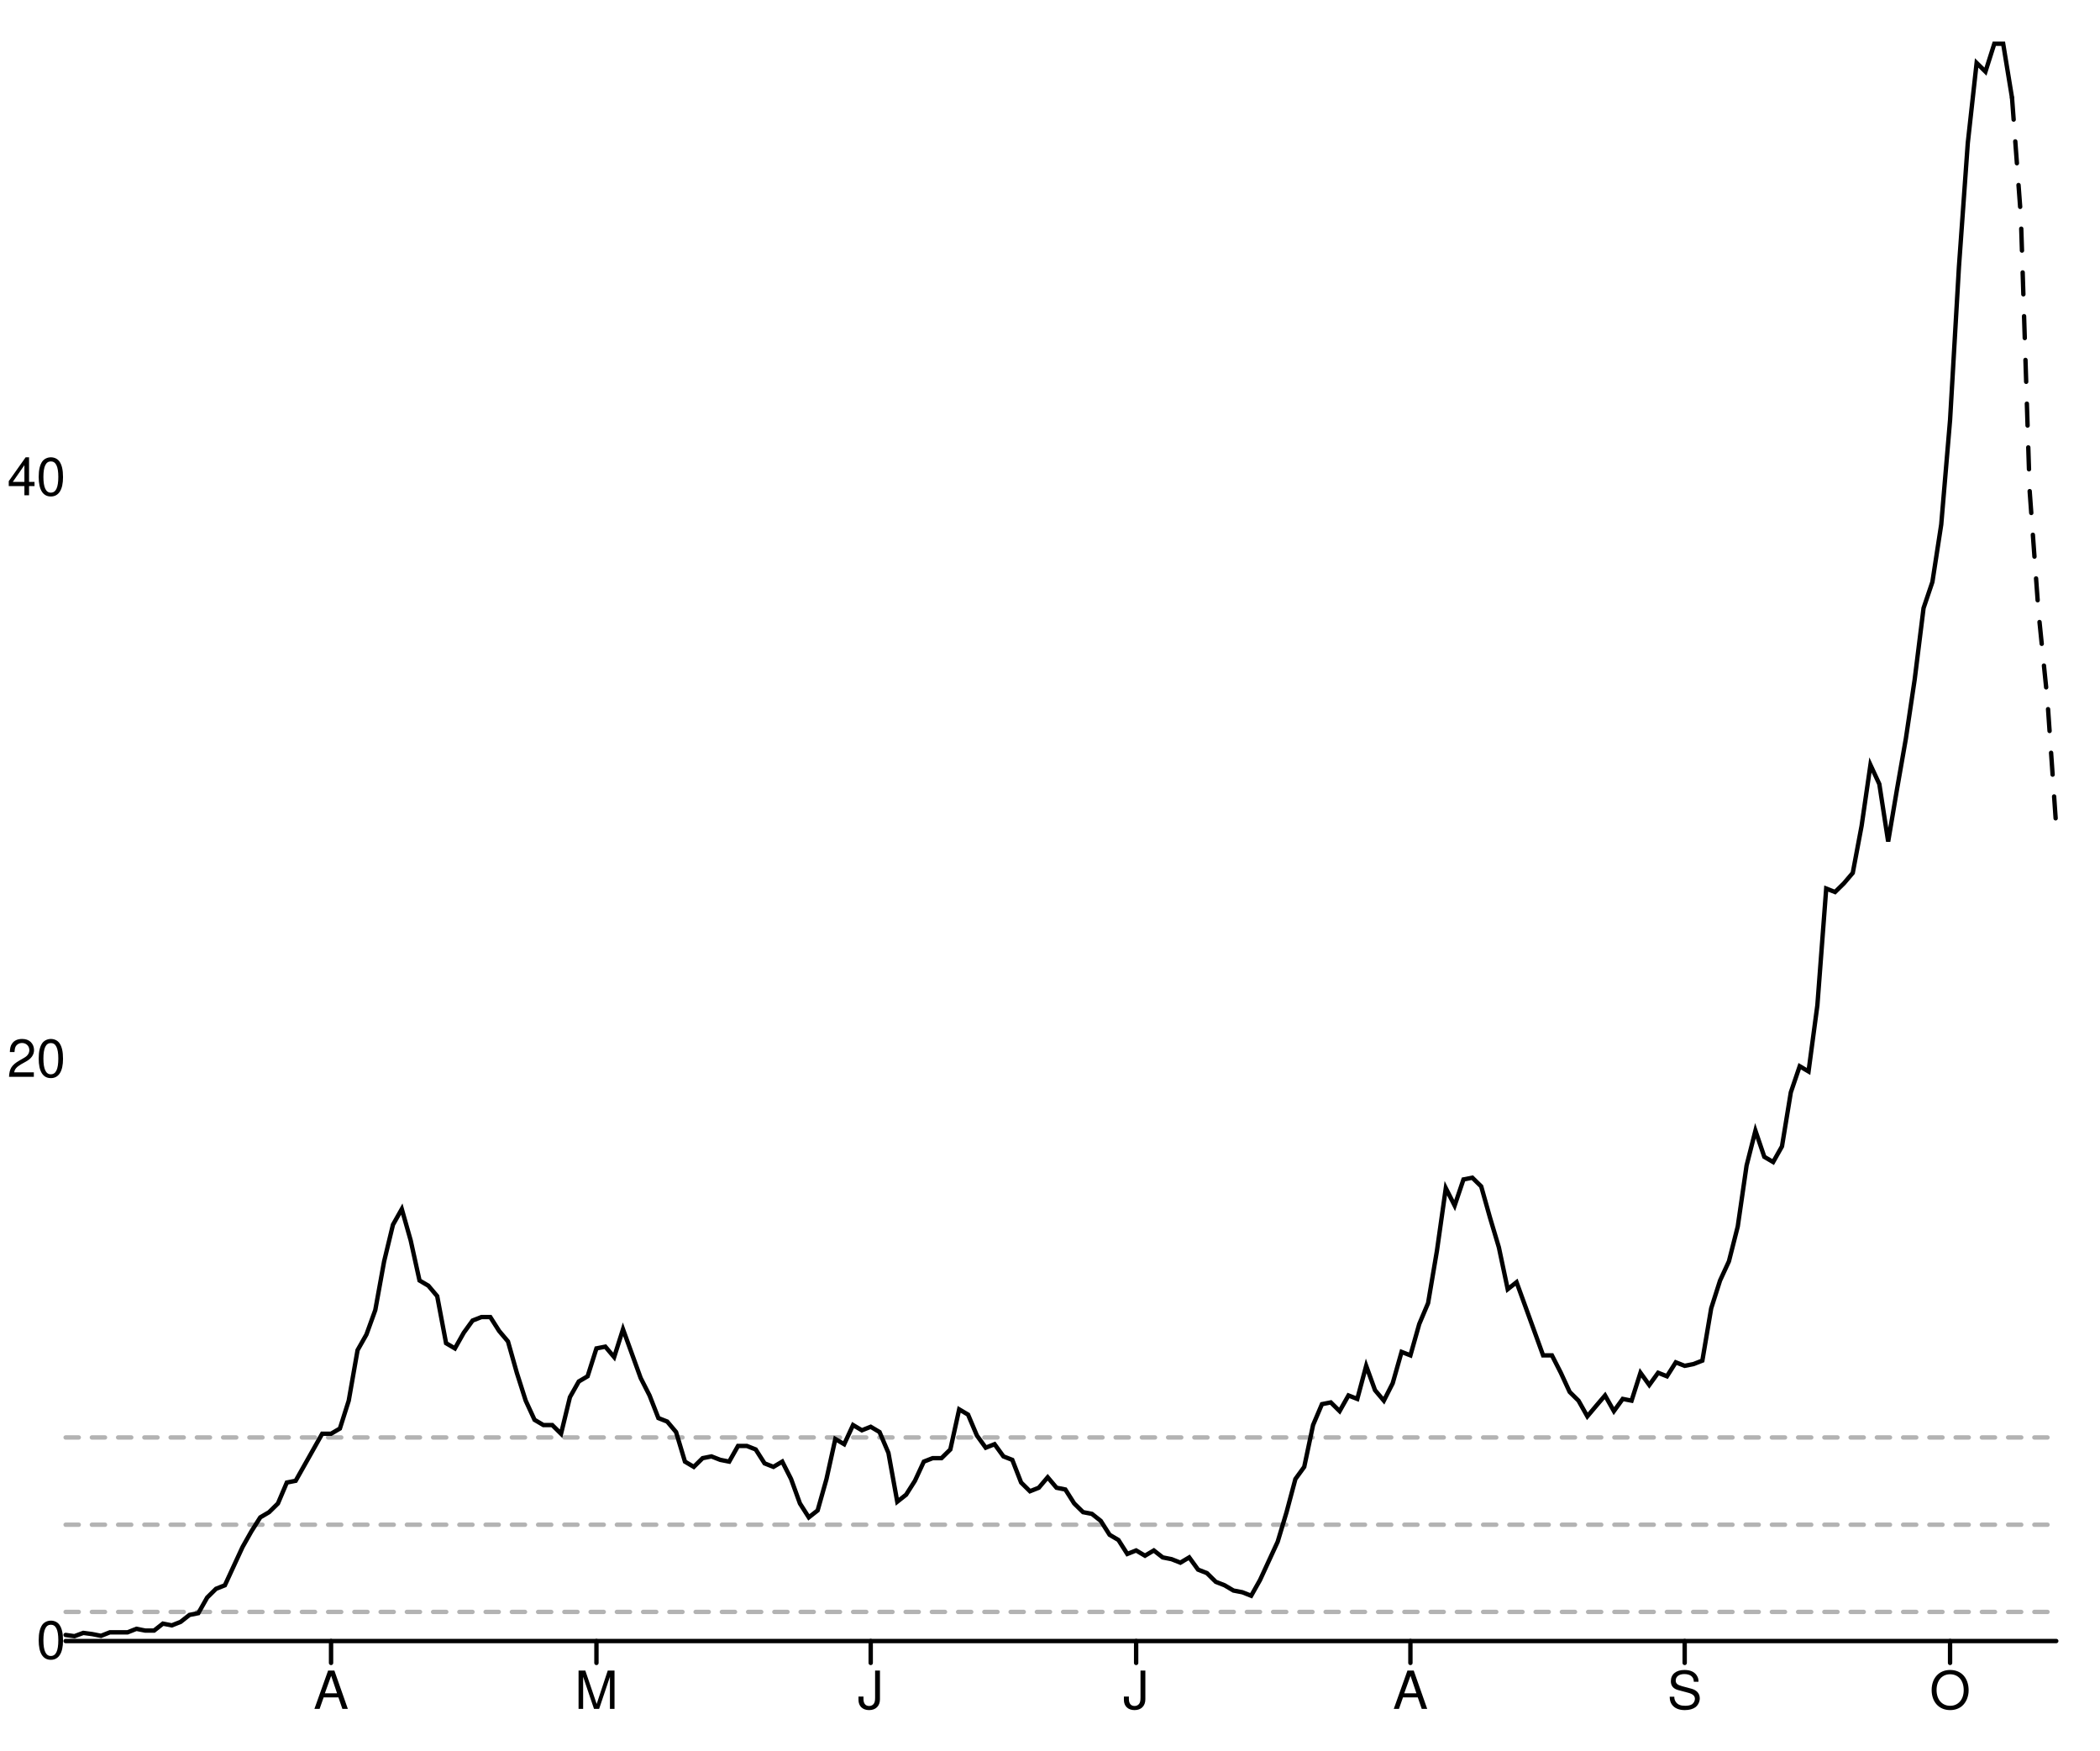
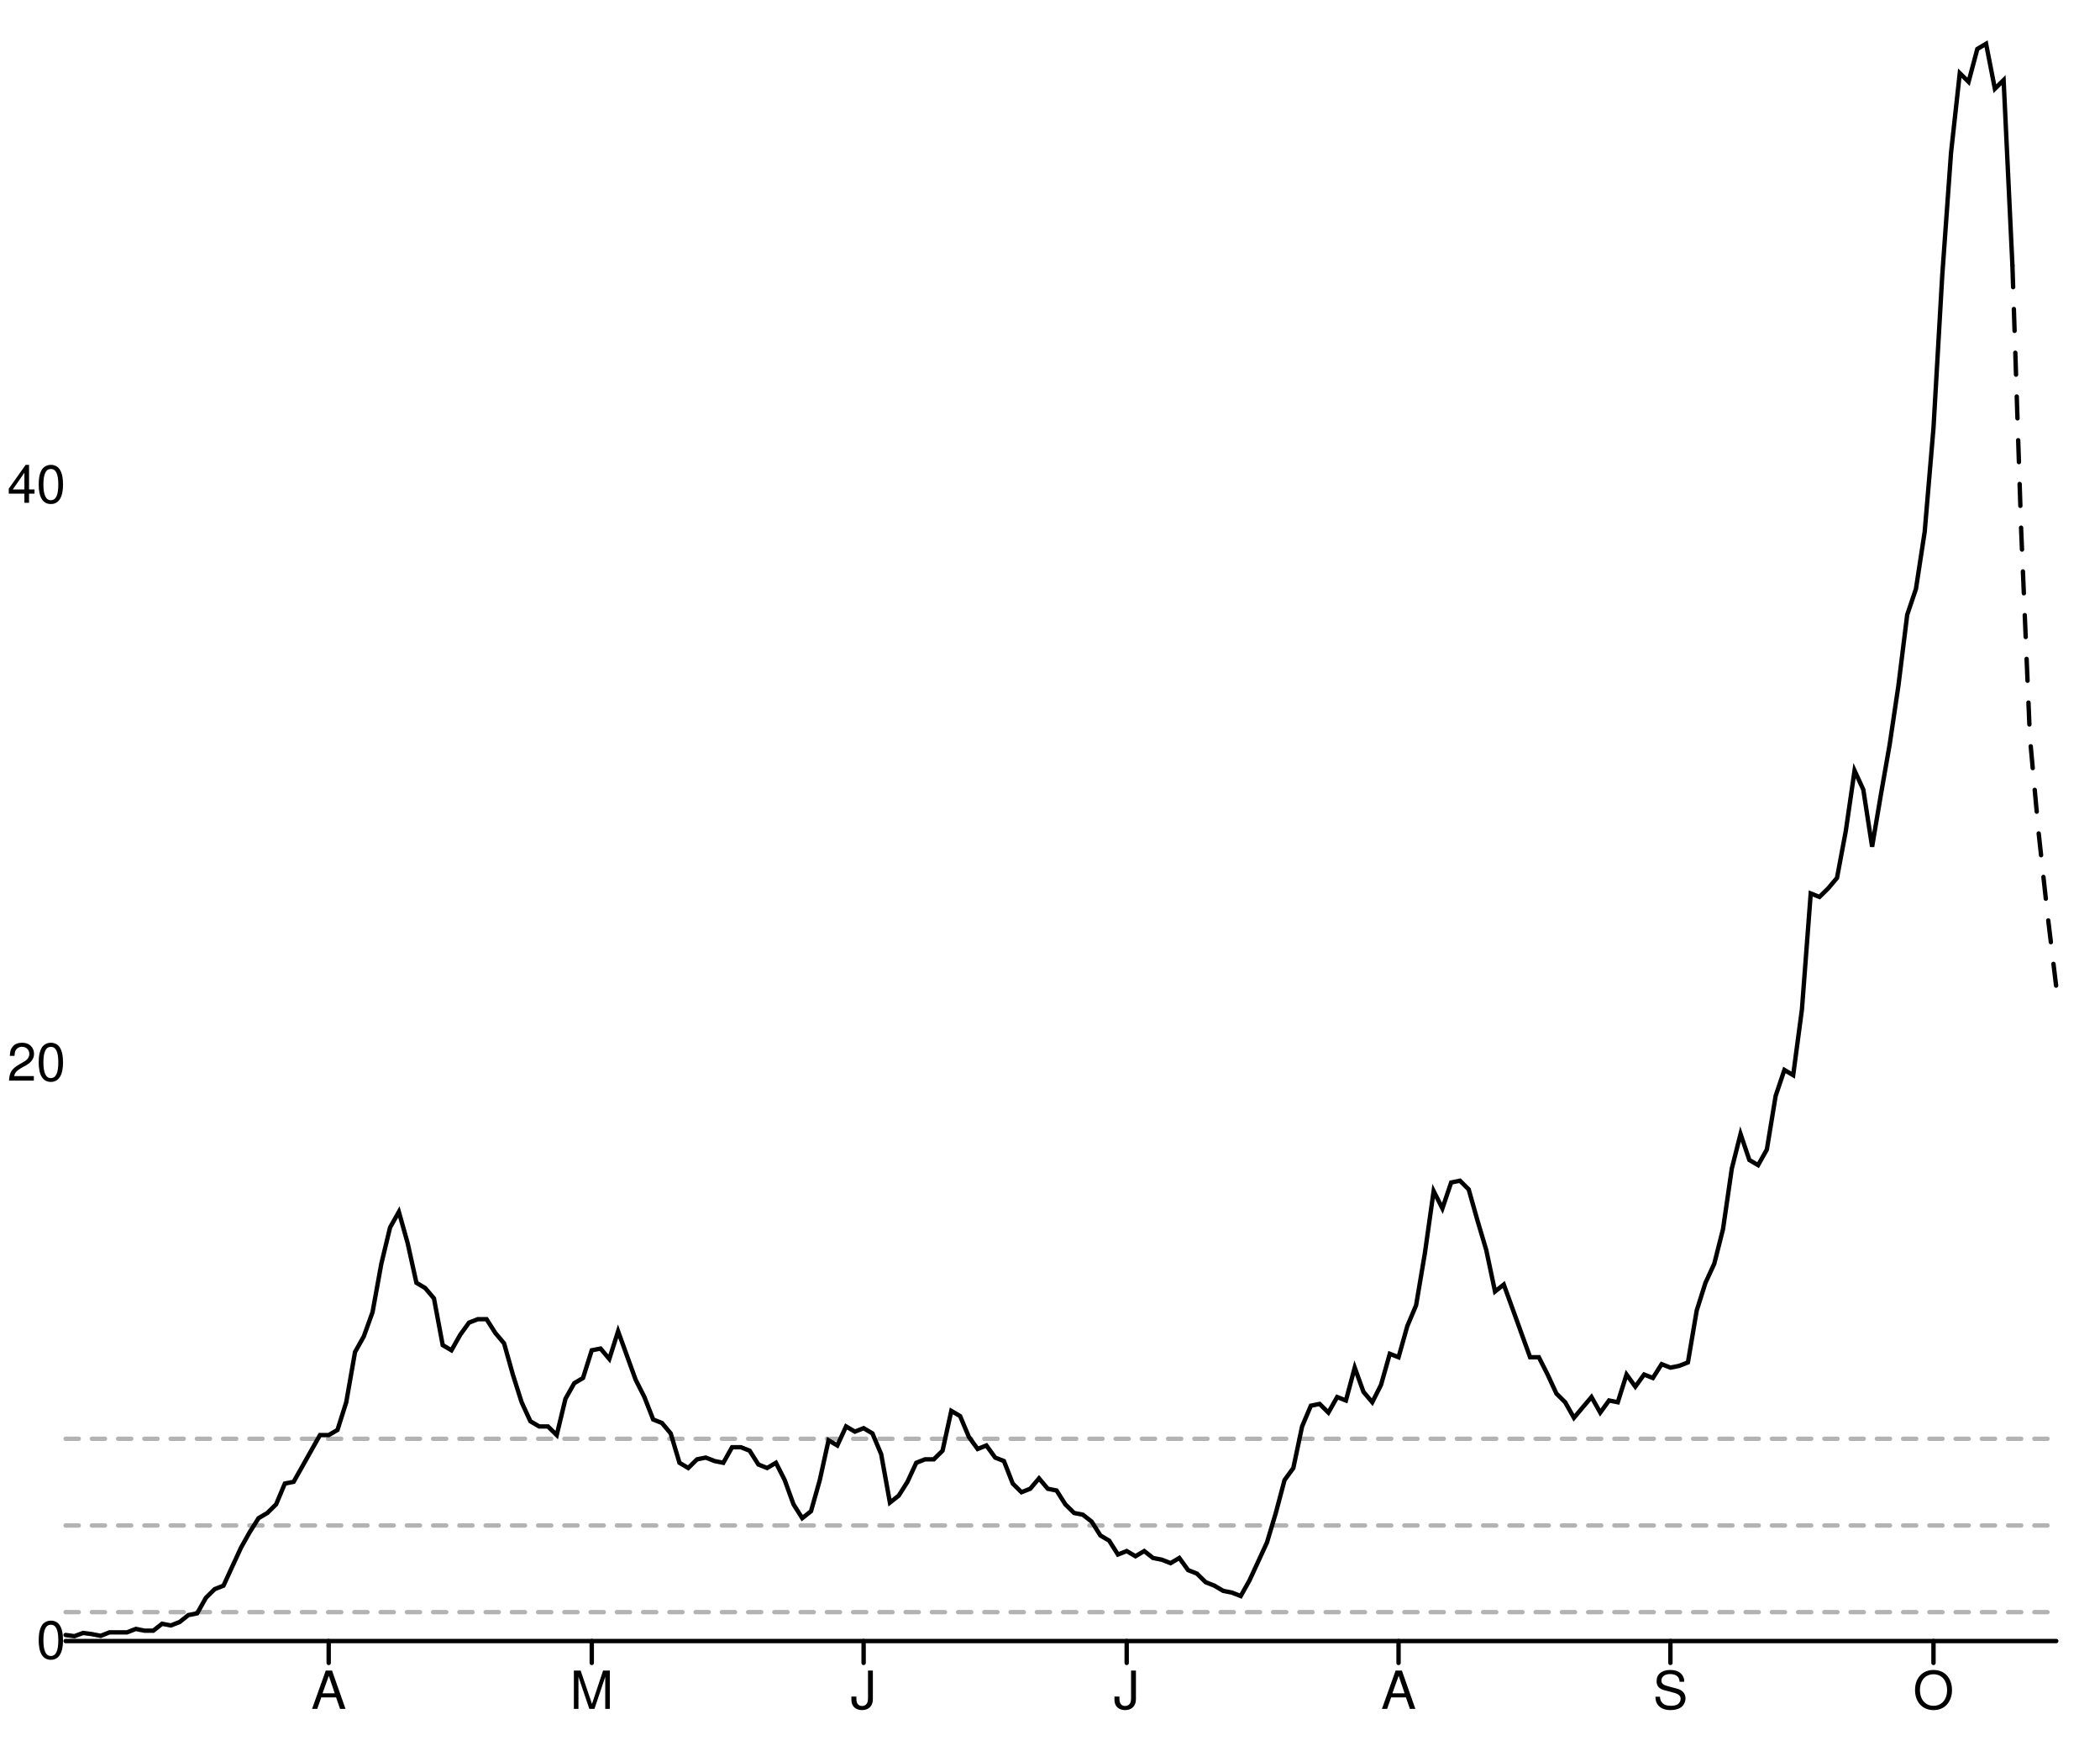
<svg xmlns="http://www.w3.org/2000/svg" width="480" height="400" viewBox="0 0 480 400" style="overflow:display" preserveAspectRatio="xMinYMin meet" overflow="visible">
  <defs>
    <style>
	.data-series path.line { fill-opacity: 0; stroke: black; }
	.data-series path.line.dotted { stroke-dasharray: 12 20 }
	.data-series circle { display: none; }
	.data-series:hover path.line, .data-series.on path.line { stroke-width: 1; }
	.data-series:hover circle, .data-series.on circle { display: inline; }
	.data-series circle:hover, .data-series circle.on { r: 1px!important; }
	.graph-grid { font-family: "Helvetica Neue",Helvetica,Arial,"Lucida Grande",sans-serif; }
	.graph-grid line { stroke: black; stroke-width: 1; stroke-linecap: round; }
	.graph-grid.graph-grid-x text { text-anchor: middle; dominant-baseline: hanging; transform: translateY(10px); }
	.graph-grid.graph-grid-y text { text-anchor: end; dominant-baseline: middle; transform: translateX(-10px); }
	</style>
  </defs>
  <g class="graph-grid graph-grid-y">
    <line x1="15.00" y1="375.00" x2="470.00" y2="375.00" data-left="15" />
    <text x="25" y="375" text-anchor="end">0</text>
-     <text x="25" y="242.081" text-anchor="end">20</text>
-     <text x="25" y="109.163" text-anchor="end">40</text>
+     <text x="25" y="242.946" text-anchor="end">20</text>
+     <text x="25" y="110.891" text-anchor="end">40</text>
    <text style="text-anchor:middle;dominant-baseline:hanging;font-weight:bold;transform: translateY(192.5px) rotate(-90deg);" />
  </g>
  <g class="graph-grid graph-grid-x">
-     <line class="tick" x1="75.67" y1="375.00" x2="75.67" y2="380.00" />
-     <text x="75.667" y="375" text-anchor="middle">A</text>
-     <line class="tick" x1="136.33" y1="375.00" x2="136.33" y2="380.00" />
-     <text x="136.333" y="375" text-anchor="middle">M</text>
-     <line class="tick" x1="199.02" y1="375.00" x2="199.02" y2="380.00" />
-     <text x="199.022" y="375" text-anchor="middle">J</text>
-     <line class="tick" x1="259.69" y1="375.00" x2="259.69" y2="380.00" />
-     <text x="259.689" y="375" text-anchor="middle">J</text>
-     <line class="tick" x1="322.38" y1="375.00" x2="322.38" y2="380.00" />
-     <text x="322.378" y="375" text-anchor="middle">A</text>
-     <line class="tick" x1="385.07" y1="375.00" x2="385.07" y2="380.00" />
-     <text x="385.067" y="375" text-anchor="middle">S</text>
-     <line class="tick" x1="445.73" y1="375.00" x2="445.73" y2="380.00" />
-     <text x="445.733" y="375" text-anchor="middle">O</text>
+     <line class="tick" x1="75.13" y1="375.00" x2="75.13" y2="380.00" />
+     <text x="75.132" y="375" text-anchor="middle">A</text>
+     <line class="tick" x1="135.26" y1="375.00" x2="135.26" y2="380.00" />
+     <text x="135.264" y="375" text-anchor="middle">M</text>
+     <line class="tick" x1="197.40" y1="375.00" x2="197.40" y2="380.00" />
+     <text x="197.401" y="375" text-anchor="middle">J</text>
+     <line class="tick" x1="257.53" y1="375.00" x2="257.53" y2="380.00" />
+     <text x="257.533" y="375" text-anchor="middle">J</text>
+     <line class="tick" x1="319.67" y1="375.00" x2="319.67" y2="380.00" />
+     <text x="319.67" y="375" text-anchor="middle">A</text>
+     <line class="tick" x1="381.81" y1="375.00" x2="381.81" y2="380.00" />
+     <text x="381.806" y="375" text-anchor="middle">S</text>
+     <line class="tick" x1="441.94" y1="375.00" x2="441.94" y2="380.00" />
+     <text x="441.938" y="375" text-anchor="middle">O</text>
    <text style="text-anchor:middle;dominant-baseline:hanging;font-weight:bold;transform: translateY(192.5px) rotate(-90deg);" />
  </g>
  <g data-series="widespread" class="data-series">
-     <path d="M 15.00,328.48L 470.00,328.48" id="E08000004-level-0" class="line" stroke-width="1" stroke-linecap="round" stroke-dasharray="3,3" fill-opacity="0.3" opacity="0.3" />
+     <path d="M 15.00,328.78L 470.00,328.78" id="E08000004-level-0" class="line" stroke-width="1" stroke-linecap="round" stroke-dasharray="3,3" fill-opacity="0.3" opacity="0.3" />
  </g>
  <g data-series="substantial" class="data-series">
-     <path d="M 15.00,348.42L 470.00,348.42" id="E08000004-level-1" class="line" stroke-width="1" stroke-linecap="round" stroke-dasharray="3,3" fill-opacity="0.3" opacity="0.3" />
+     <path d="M 15.00,348.59L 470.00,348.59" id="E08000004-level-1" class="line" stroke-width="1" stroke-linecap="round" stroke-dasharray="3,3" fill-opacity="0.3" opacity="0.3" />
  </g>
  <g data-series="moderate" class="data-series">
-     <path d="M 15.00,368.35L 470.00,368.35" id="E08000004-level-2" class="line" stroke-width="1" stroke-linecap="round" stroke-dasharray="3,3" fill-opacity="0.3" opacity="0.3" />
+     <path d="M 15.00,368.40L 470.00,368.40" id="E08000004-level-2" class="line" stroke-width="1" stroke-linecap="round" stroke-dasharray="3,3" fill-opacity="0.3" opacity="0.3" />
  </g>
  <g data-series="new-cases" class="data-series">
-     <path d="M 15.00,373.61L 17.02,373.89L 19.04,373.14L 21.07,373.41L 23.09,373.81L 25.11,373.01L 27.13,373.01L 29.16,373.01L 31.18,372.21L 33.20,372.61L 35.22,372.61L 37.24,371.02L 39.27,371.42L 41.29,370.62L 43.31,369.03L 45.33,368.63L 47.36,365.05L 49.38,363.06L 51.40,362.26L 53.42,357.88L 55.44,353.51L 57.47,349.92L 59.49,346.74L 61.51,345.55L 63.53,343.56L 65.56,338.78L 67.58,338.38L 69.60,334.80L 71.62,331.22L 73.64,327.63L 75.67,327.63L 77.69,326.44L 79.71,320.07L 81.73,308.53L 83.76,304.95L 85.78,299.37L 87.80,288.23L 89.82,279.87L 91.84,276.29L 93.87,283.45L 95.89,292.61L 97.91,293.80L 99.93,296.19L 101.96,306.94L 103.98,308.13L 106.00,304.55L 108.02,301.76L 110.04,300.97L 112.07,300.97L 114.09,304.15L 116.11,306.54L 118.13,313.70L 120.16,320.07L 122.18,324.45L 124.20,325.64L 126.22,325.64L 128.24,327.63L 130.27,319.27L 132.29,315.69L 134.31,314.50L 136.33,308.13L 138.36,307.73L 140.38,310.12L 142.40,303.75L 144.42,309.32L 146.44,314.90L 148.47,318.88L 150.49,324.05L 152.51,324.85L 154.53,327.24L 156.56,334.00L 158.58,335.20L 160.60,333.21L 162.62,332.81L 164.64,333.60L 166.67,334.00L 168.69,330.42L 170.71,330.42L 172.73,331.22L 174.76,334.40L 176.78,335.20L 178.80,334.00L 180.82,337.98L 182.84,343.56L 184.87,346.74L 186.89,345.15L 188.91,337.98L 190.93,328.83L 192.96,330.02L 194.98,325.64L 197.00,326.84L 199.02,326.04L 201.04,327.24L 203.07,332.01L 205.09,343.16L 207.11,341.56L 209.13,338.38L 211.16,334.00L 213.18,333.21L 215.20,333.21L 217.22,331.22L 219.24,322.06L 221.27,323.26L 223.29,328.03L 225.31,330.82L 227.33,330.02L 229.36,332.81L 231.38,333.60L 233.40,338.78L 235.42,340.77L 237.44,339.97L 239.47,337.58L 241.49,339.97L 243.51,340.37L 245.53,343.56L 247.56,345.55L 249.58,345.94L 251.60,347.54L 253.62,350.72L 255.64,351.91L 257.67,355.10L 259.69,354.30L 261.71,355.50L 263.73,354.30L 265.76,355.89L 267.78,356.29L 269.80,357.09L 271.82,355.89L 273.84,358.68L 275.87,359.48L 277.89,361.47L 279.91,362.26L 281.93,363.46L 283.96,363.85L 285.98,364.65L 288.00,361.07L 290.02,356.69L 292.04,352.31L 294.07,345.55L 296.09,337.98L 298.11,335.20L 300.13,325.64L 302.16,320.87L 304.18,320.47L 306.20,322.46L 308.22,318.88L 310.24,319.67L 312.27,312.11L 314.29,317.68L 316.31,320.07L 318.33,316.09L 320.36,308.93L 322.38,309.72L 324.40,302.56L 326.42,297.78L 328.44,285.84L 330.47,271.51L 332.49,275.49L 334.51,269.52L 336.53,269.12L 338.56,271.11L 340.58,278.28L 342.60,285.04L 344.62,294.60L 346.64,293.00L 348.67,298.58L 350.69,304.15L 352.71,309.72L 354.73,309.72L 356.76,313.70L 358.78,318.08L 360.80,320.07L 362.82,323.65L 364.84,321.26L 366.87,318.88L 368.89,322.46L 370.91,319.67L 372.93,320.07L 374.96,313.70L 376.98,316.49L 379.00,313.70L 381.02,314.50L 383.04,311.31L 385.07,312.11L 387.09,311.71L 389.11,310.92L 391.13,298.97L 393.16,292.61L 395.18,288.23L 397.20,280.27L 399.22,266.34L 401.24,258.38L 403.27,264.35L 405.29,265.54L 407.31,261.96L 409.33,249.62L 411.36,243.65L 413.38,244.84L 415.40,229.72L 417.42,203.05L 419.44,203.84L 421.47,201.85L 423.49,199.47L 425.51,188.72L 427.53,174.79L 429.56,179.17L 431.58,192.30L 433.60,180.36L 435.62,168.82L 437.64,155.28L 439.67,138.96L 441.69,132.99L 443.71,119.86L 445.73,95.98L 447.76,60.95L 449.78,32.69L 451.80,14.38L 453.82,16.37L 455.84,10.00L 457.87,10.00L 459.89,22.34" id="New cases" class="line" stroke-width="1" stroke-linecap="round" />
+     <path d="M 15.00,373.62L 17.00,373.89L 19.01,373.15L 21.01,373.42L 23.02,373.81L 25.02,373.02L 27.03,373.02L 29.03,373.02L 31.04,372.23L 33.04,372.63L 35.04,372.63L 37.05,371.05L 39.05,371.44L 41.06,370.65L 43.06,369.07L 45.07,368.67L 47.07,365.11L 49.07,363.14L 51.08,362.35L 53.08,358.00L 55.09,353.65L 57.09,350.09L 59.10,346.92L 61.10,345.74L 63.11,343.76L 65.11,339.01L 67.11,338.62L 69.12,335.06L 71.12,331.50L 73.13,327.94L 75.13,327.94L 77.14,326.76L 79.14,320.43L 81.15,308.96L 83.15,305.40L 85.15,299.86L 87.16,288.79L 89.16,280.49L 91.17,276.93L 93.17,284.05L 95.18,293.14L 97.18,294.33L 99.19,296.70L 101.19,307.38L 103.19,308.56L 105.20,305.01L 107.20,302.24L 109.21,301.45L 111.21,301.45L 113.22,304.61L 115.22,306.98L 117.22,314.10L 119.23,320.43L 121.23,324.78L 123.24,325.96L 125.24,325.96L 127.25,327.94L 129.25,319.64L 131.26,316.08L 133.26,314.89L 135.26,308.56L 137.27,308.17L 139.27,310.54L 141.28,304.21L 143.28,309.75L 145.29,315.29L 147.29,319.24L 149.30,324.38L 151.30,325.17L 153.30,327.55L 155.31,334.27L 157.31,335.46L 159.32,333.48L 161.32,333.08L 163.33,333.87L 165.33,334.27L 167.33,330.71L 169.34,330.71L 171.34,331.50L 173.35,334.66L 175.35,335.46L 177.36,334.27L 179.36,338.22L 181.37,343.76L 183.37,346.92L 185.37,345.34L 187.38,338.22L 189.38,329.13L 191.39,330.31L 193.39,325.96L 195.40,327.15L 197.40,326.36L 199.41,327.55L 201.41,332.29L 203.41,343.36L 205.42,341.78L 207.42,338.62L 209.43,334.27L 211.43,333.48L 213.44,333.48L 215.44,331.50L 217.44,322.41L 219.45,323.59L 221.45,328.34L 223.46,331.11L 225.46,330.31L 227.47,333.08L 229.47,333.87L 231.48,339.01L 233.48,340.99L 235.48,340.20L 237.49,337.83L 239.49,340.20L 241.50,340.60L 243.50,343.76L 245.51,345.74L 247.51,346.13L 249.52,347.71L 251.52,350.88L 253.52,352.06L 255.53,355.23L 257.53,354.44L 259.54,355.62L 261.54,354.44L 263.55,356.02L 265.55,356.41L 267.56,357.20L 269.56,356.02L 271.56,358.79L 273.57,359.58L 275.57,361.55L 277.58,362.35L 279.58,363.53L 281.59,363.93L 283.59,364.72L 285.59,361.16L 287.60,356.81L 289.60,352.46L 291.61,345.74L 293.61,338.22L 295.62,335.46L 297.62,325.96L 299.63,321.22L 301.63,320.82L 303.63,322.80L 305.64,319.24L 307.64,320.03L 309.65,312.52L 311.65,318.06L 313.66,320.43L 315.66,316.47L 317.67,309.36L 319.67,310.15L 321.67,303.03L 323.68,298.28L 325.68,286.42L 327.69,272.18L 329.69,276.14L 331.70,270.21L 333.70,269.81L 335.70,271.79L 337.71,278.91L 339.71,285.63L 341.72,295.12L 343.72,293.54L 345.73,299.07L 347.73,304.61L 349.74,310.15L 351.74,310.15L 353.74,314.10L 355.75,318.45L 357.75,320.43L 359.76,323.99L 361.76,321.61L 363.77,319.24L 365.77,322.80L 367.78,320.03L 369.78,320.43L 371.78,314.10L 373.79,316.87L 375.79,314.10L 377.80,314.89L 379.80,311.73L 381.81,312.52L 383.81,312.12L 385.81,311.33L 387.82,299.47L 389.82,293.14L 391.83,288.79L 393.83,280.88L 395.84,267.04L 397.84,259.13L 399.85,265.07L 401.85,266.25L 403.85,262.69L 405.86,250.43L 407.86,244.50L 409.87,245.69L 411.87,230.66L 413.88,204.17L 415.88,204.96L 417.89,202.98L 419.89,200.61L 421.89,189.93L 423.90,176.09L 425.90,180.44L 427.91,193.49L 429.91,181.63L 431.92,170.16L 433.92,156.71L 435.93,140.50L 437.93,134.57L 439.93,121.52L 441.94,97.79L 443.94,62.99L 445.95,34.91L 447.95,16.72L 449.96,18.70L 451.96,11.19L 453.96,10.00L 455.97,20.28L 457.97,18.30L 459.98,60.62" id="New cases" class="line" stroke-width="1" stroke-linecap="round" />
  </g>
  <g data-series="recent-cases" class="data-series">
-     <path d="M 459.89,22.34L 461.91,49.41L 463.93,112.30L 465.96,140.03L 467.98,159.90L 470.00,189.02" id="Recent cases" class="line" stroke-width="1" stroke-linecap="round" stroke-dasharray="5,5" />
+     <path d="M 459.98,60.62L 461.98,121.12L 463.99,168.58L 465.99,190.46L 468.00,208.91L 470.00,225.52" id="Recent cases" class="line" stroke-width="1" stroke-linecap="round" stroke-dasharray="5,5" />
  </g>
</svg>
